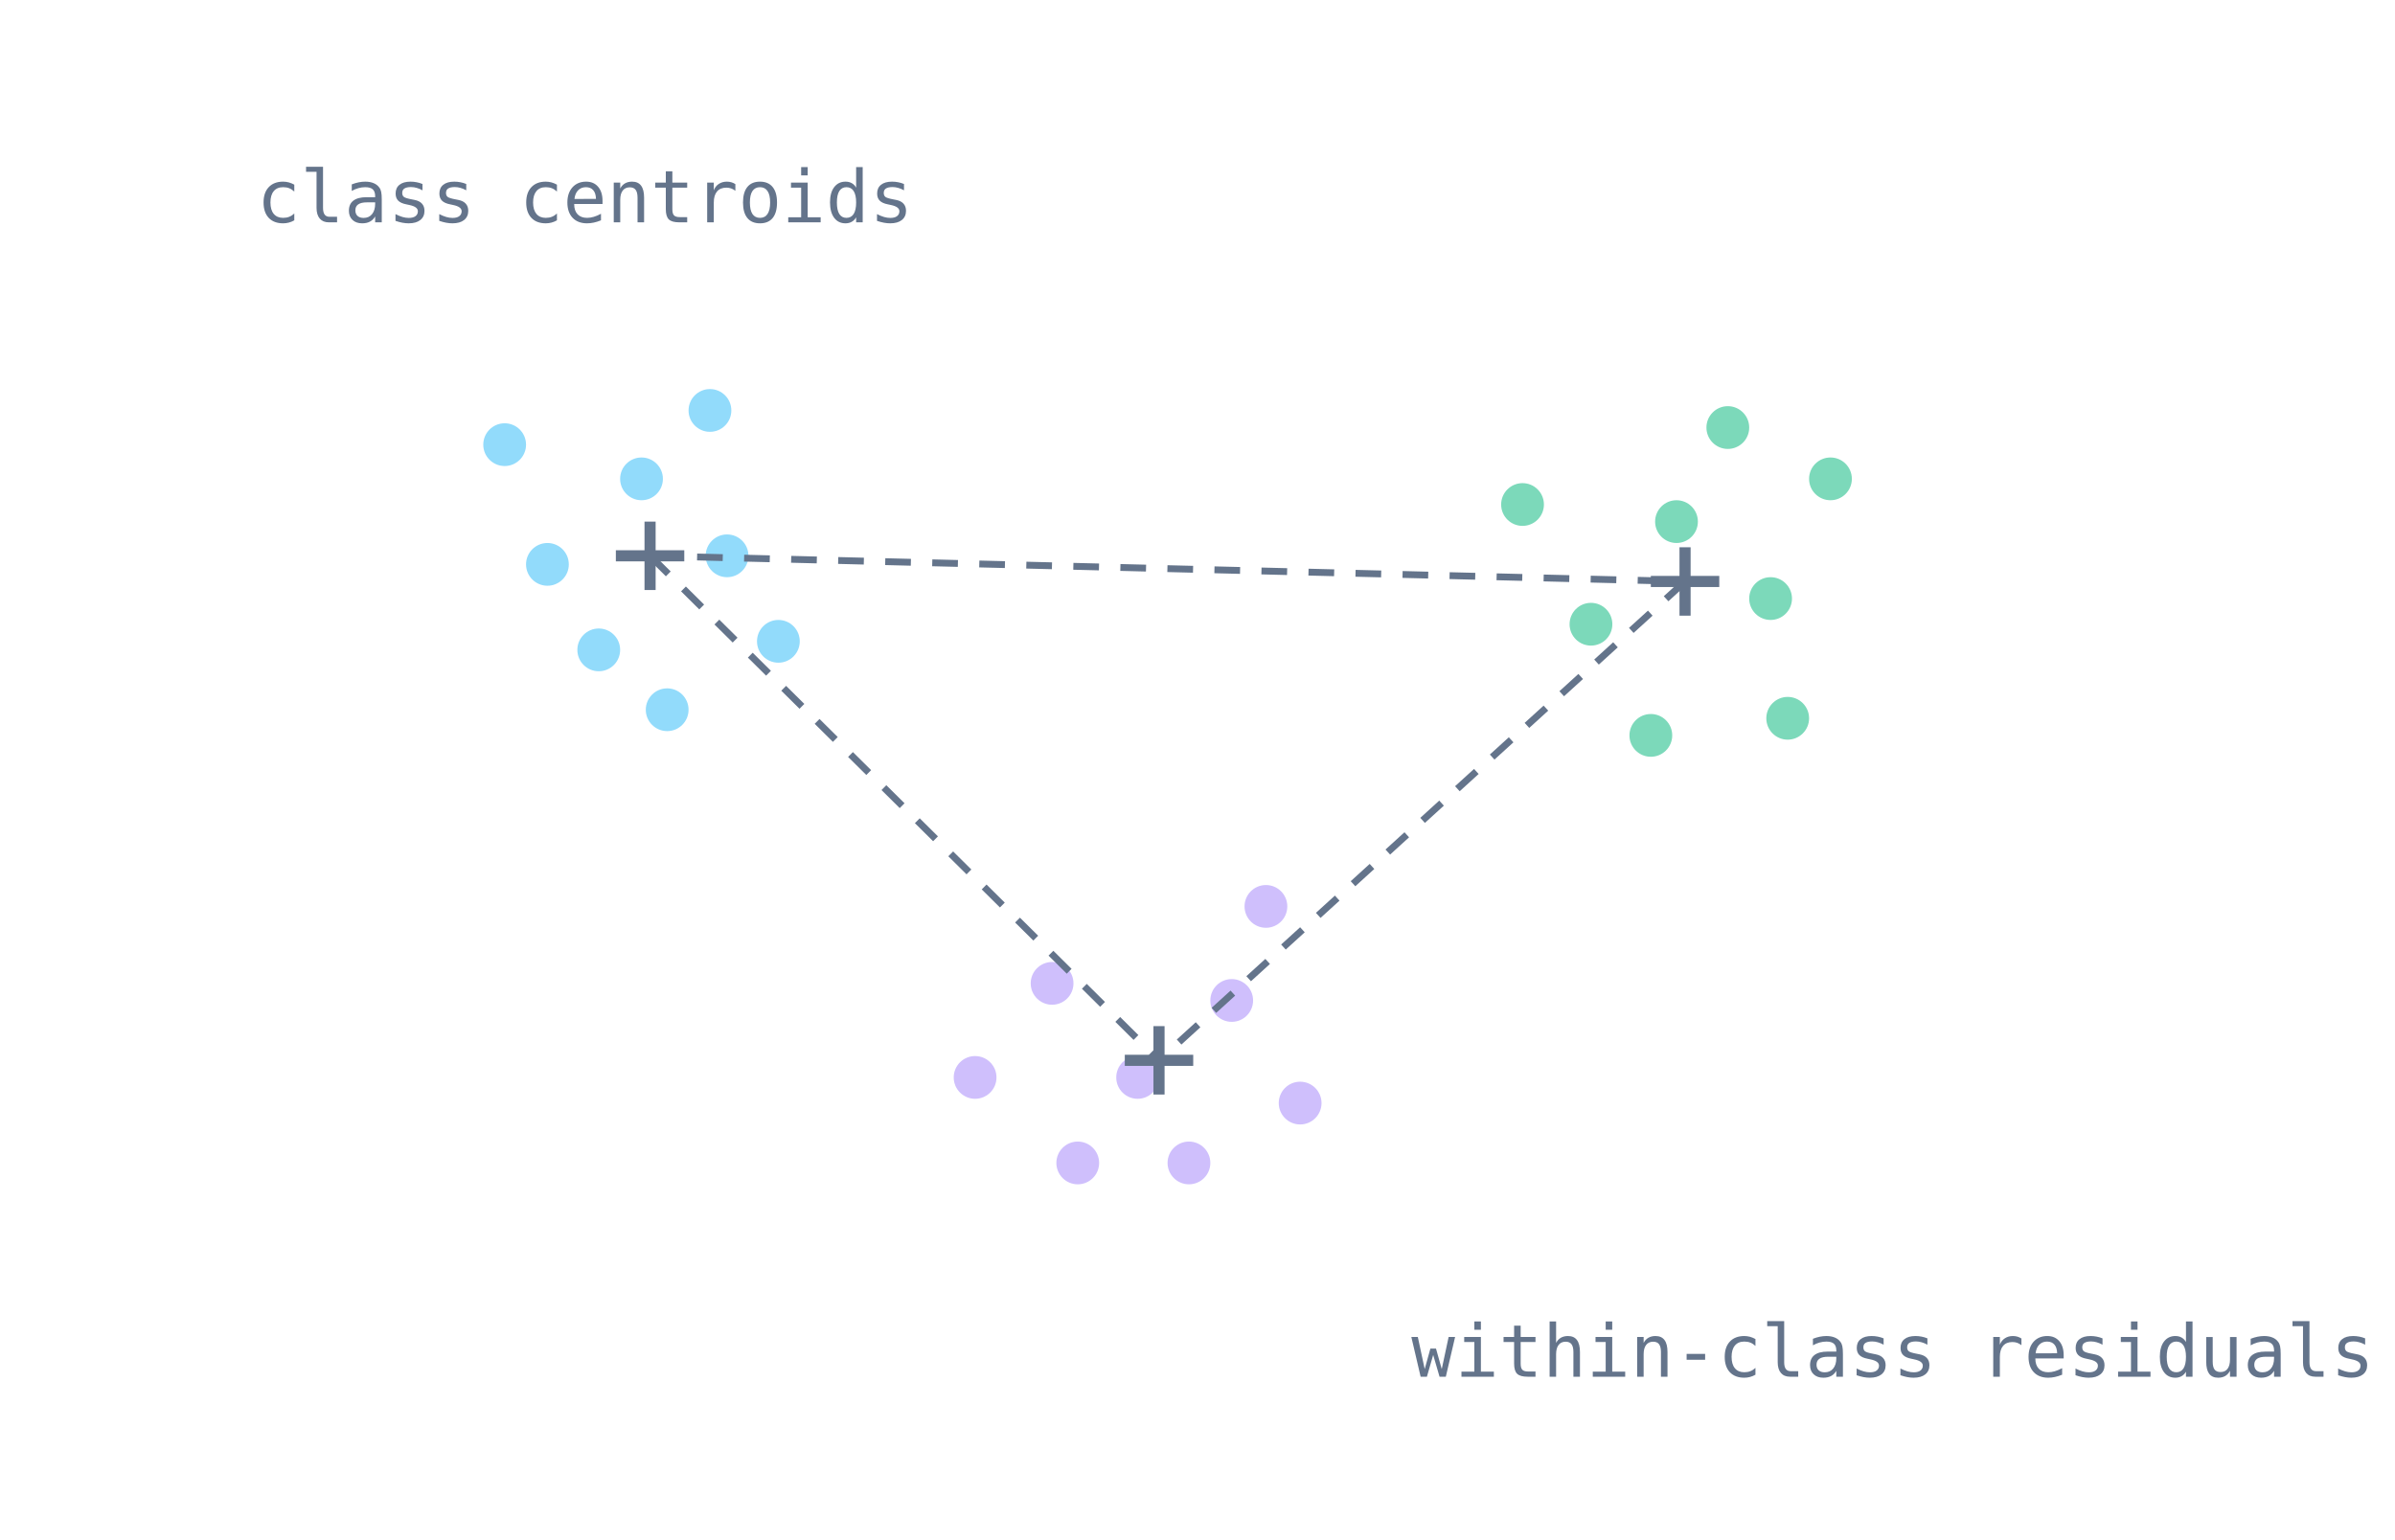
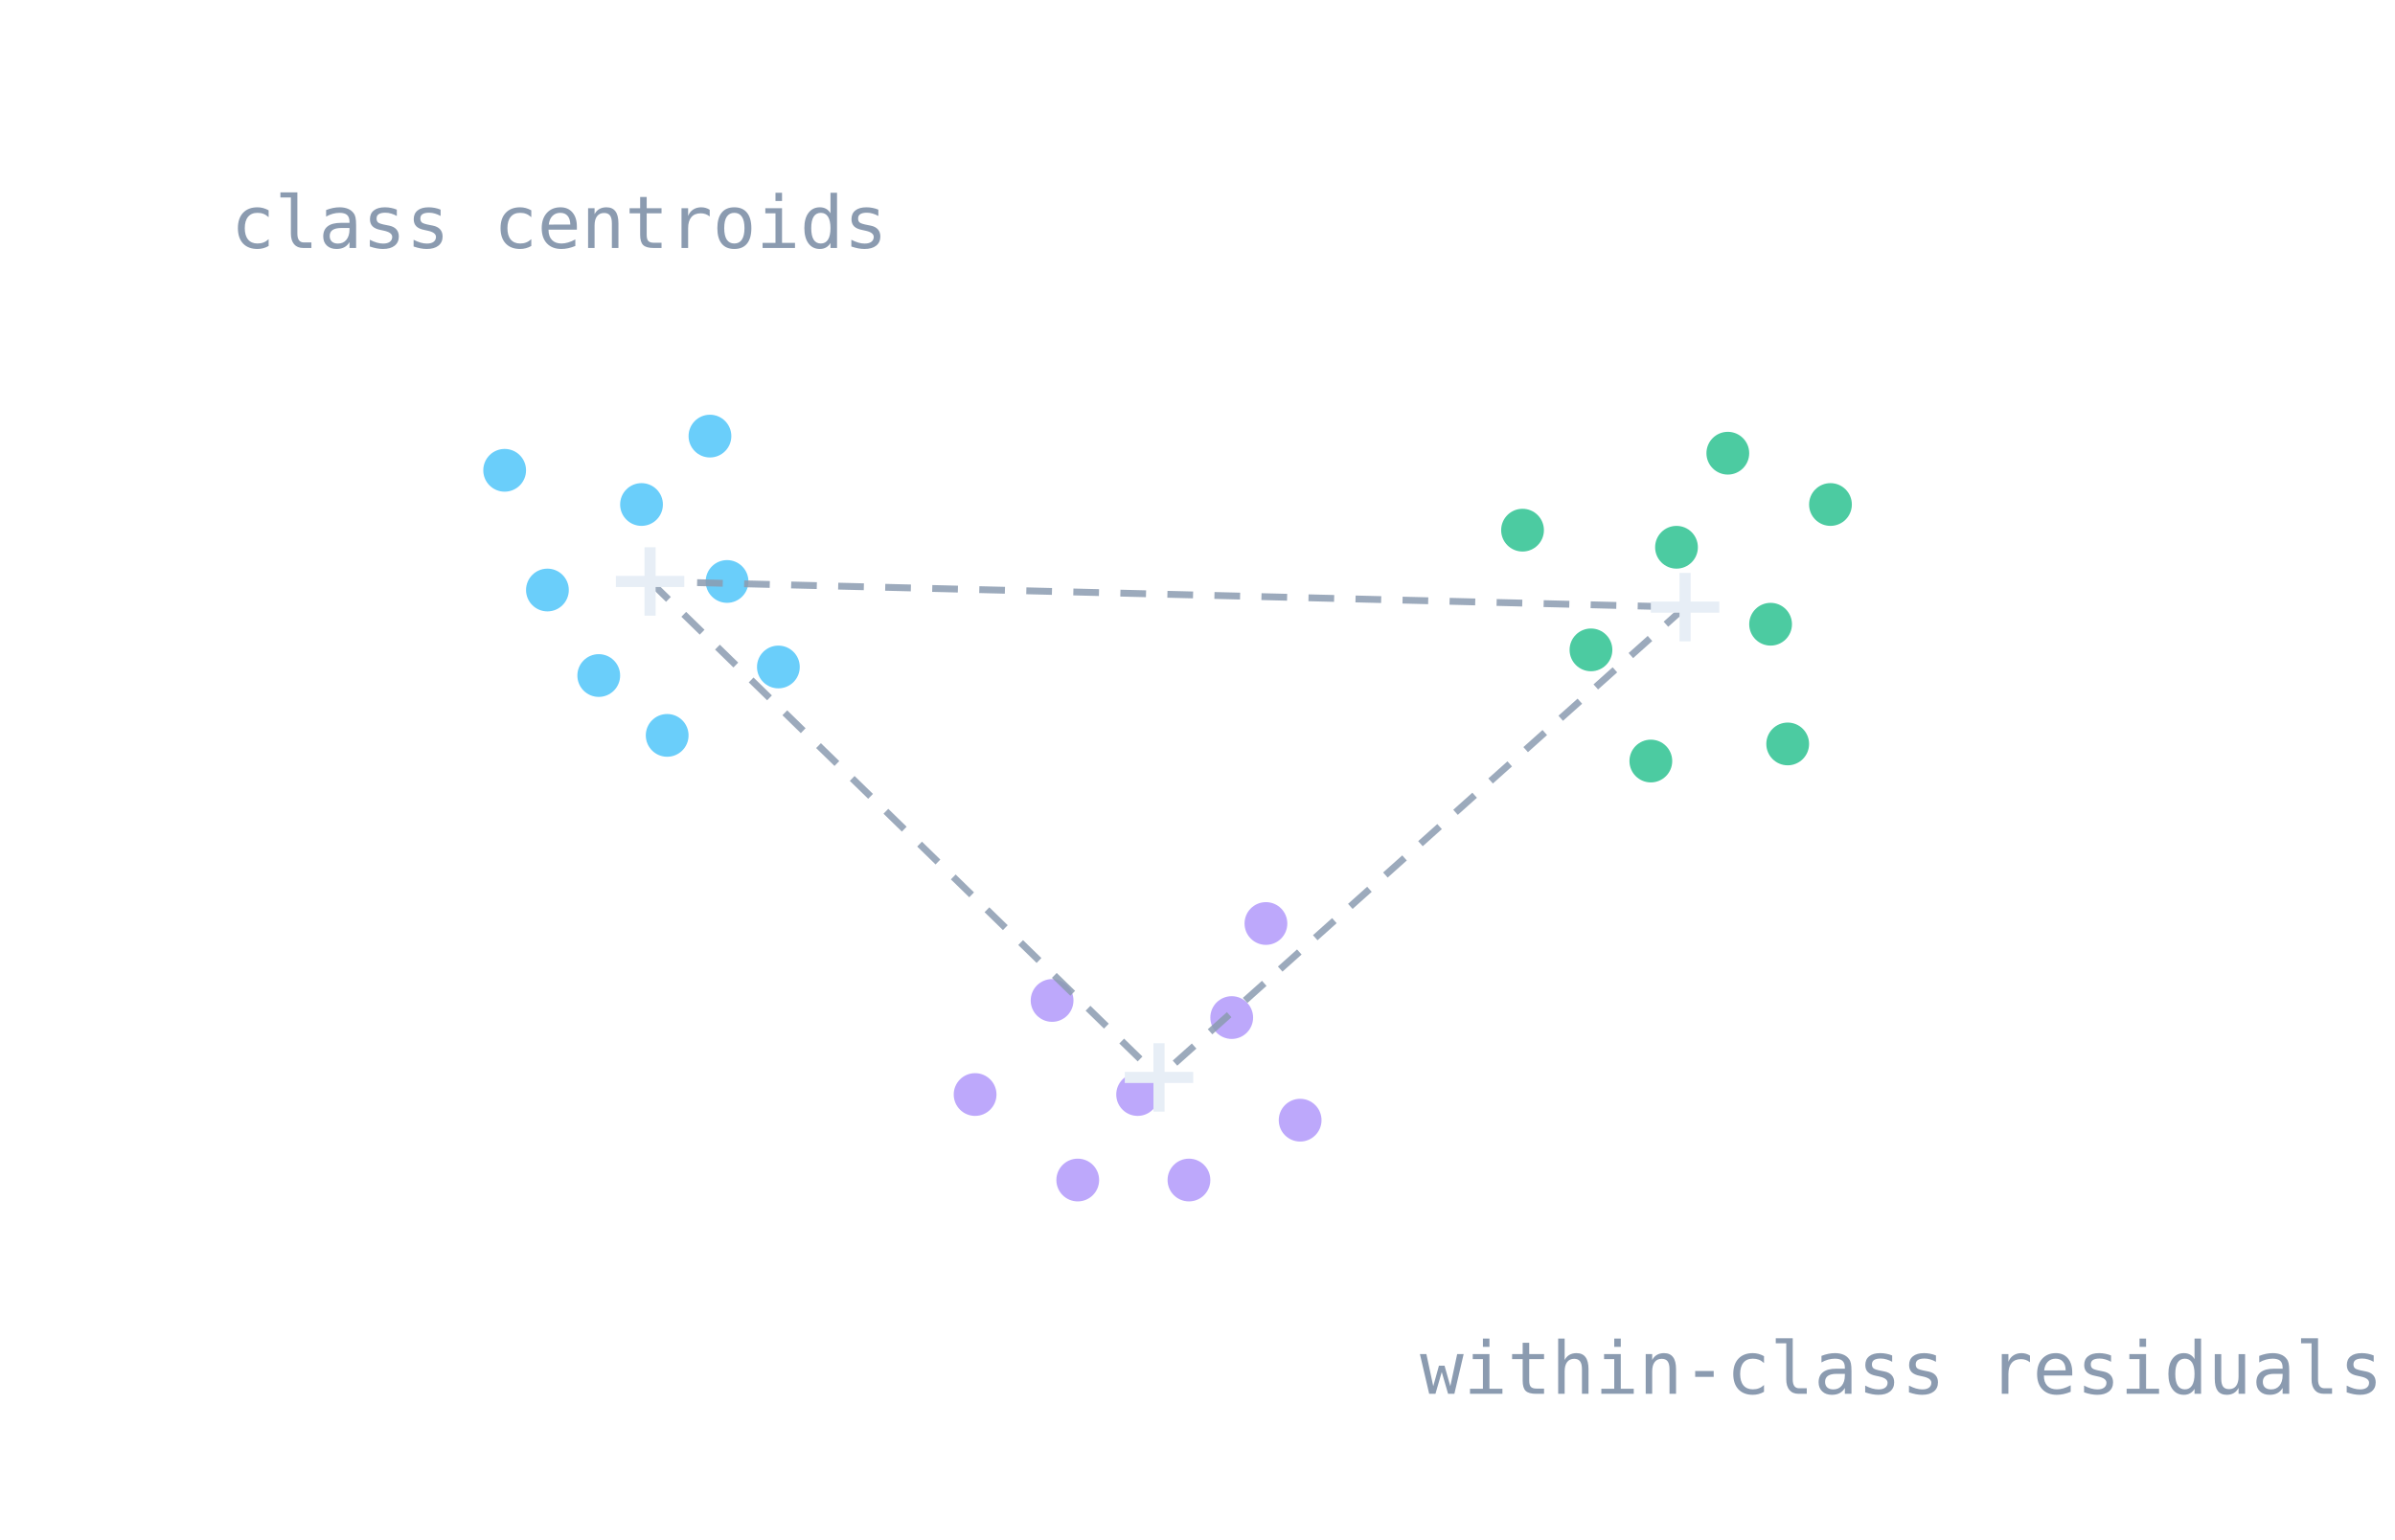
<svg xmlns="http://www.w3.org/2000/svg" viewBox="0 0 560 360" width="560" height="360" role="img" aria-label="Three class clouds of activations with their centroids marked, separating centroid configuration from within-class geometry">
-   <g fill="#38bdf8" opacity="0.55">
-     <circle cx="150" cy="112" r="5" />
-     <circle cx="128" cy="132" r="5" />
-     <circle cx="170" cy="130" r="5" />
-     <circle cx="140" cy="152" r="5" />
-     <circle cx="166" cy="96" r="5" />
-     <circle cx="182" cy="150" r="5" />
-     <circle cx="118" cy="104" r="5" />
-     <circle cx="156" cy="166" r="5" />
+   <g fill="#38bdf8" opacity=".75">
+     <circle cx="150" cy="118" r="5" />
+     <circle cx="128" cy="138" r="5" />
+     <circle cx="170" cy="136" r="5" />
+     <circle cx="140" cy="158" r="5" />
+     <circle cx="166" cy="102" r="5" />
+     <circle cx="182" cy="156" r="5" />
+     <circle cx="118" cy="110" r="5" />
+     <circle cx="156" cy="172" r="5" />
  </g>
-   <g fill="#10b981" opacity="0.55">
-     <circle cx="392" cy="122" r="5" />
-     <circle cx="414" cy="140" r="5" />
-     <circle cx="372" cy="146" r="5" />
-     <circle cx="404" cy="100" r="5" />
-     <circle cx="428" cy="112" r="5" />
-     <circle cx="386" cy="172" r="5" />
-     <circle cx="418" cy="168" r="5" />
-     <circle cx="356" cy="118" r="5" />
+   <g fill="#10b981" opacity=".75">
+     <circle cx="392" cy="128" r="5" />
+     <circle cx="414" cy="146" r="5" />
+     <circle cx="372" cy="152" r="5" />
+     <circle cx="404" cy="106" r="5" />
+     <circle cx="428" cy="118" r="5" />
+     <circle cx="386" cy="178" r="5" />
+     <circle cx="418" cy="174" r="5" />
+     <circle cx="356" cy="124" r="5" />
  </g>
-   <g fill="#a78bfa" opacity="0.55">
-     <circle cx="266" cy="252" r="5" />
-     <circle cx="288" cy="234" r="5" />
-     <circle cx="246" cy="230" r="5" />
-     <circle cx="278" cy="272" r="5" />
-     <circle cx="304" cy="258" r="5" />
-     <circle cx="252" cy="272" r="5" />
-     <circle cx="228" cy="252" r="5" />
-     <circle cx="296" cy="212" r="5" />
+   <g fill="#a78bfa" opacity=".75">
+     <circle cx="266" cy="256" r="5" />
+     <circle cx="288" cy="238" r="5" />
+     <circle cx="246" cy="234" r="5" />
+     <circle cx="278" cy="276" r="5" />
+     <circle cx="304" cy="262" r="5" />
+     <circle cx="252" cy="276" r="5" />
+     <circle cx="228" cy="256" r="5" />
+     <circle cx="296" cy="216" r="5" />
  </g>
-   <g stroke="#64748b" stroke-width="1.6" stroke-dasharray="6 5">
-     <line x1="152" y1="130" x2="394" y2="136" />
-     <line x1="152" y1="130" x2="271" y2="248" />
-     <line x1="394" y1="136" x2="271" y2="248" />
+   <g stroke="#8b9bb0" stroke-width="1.6" stroke-dasharray="6 5" opacity=".85">
+     <line x1="152" y1="136" x2="394" y2="142" />
+     <line x1="152" y1="136" x2="271" y2="252" />
+     <line x1="394" y1="142" x2="271" y2="252" />
  </g>
-   <g stroke="#64748b" stroke-width="2.6">
-     <path d="M144 130 l16 0 M152 122 l0 16" />
-     <path d="M386 136 l16 0 M394 128 l0 16" />
-     <path d="M263 248 l16 0 M271 240 l0 16" />
+   <g stroke="#e7eef6" stroke-width="2.6">
+     <path d="M144 136 l16 0 M152 128 l0 16" />
+     <path d="M386 142 l16 0 M394 134 l0 16" />
+     <path d="M263 252 l16 0 M271 244 l0 16" />
  </g>
-   <g font-family="ui-monospace, SFMono-Regular, Menlo, Consolas, monospace" font-size="17" fill="#64748b">
-     <text x="60" y="52">class centroids</text>
-     <text x="330" y="322">within-class residuals</text>
+   <g font-family="ui-monospace, SFMono-Regular, Menlo, Consolas, monospace" font-size="17" fill="#8b9bb0">
+     <text x="54" y="58">class centroids</text>
+     <text x="332" y="326">within-class residuals</text>
  </g>
</svg>
